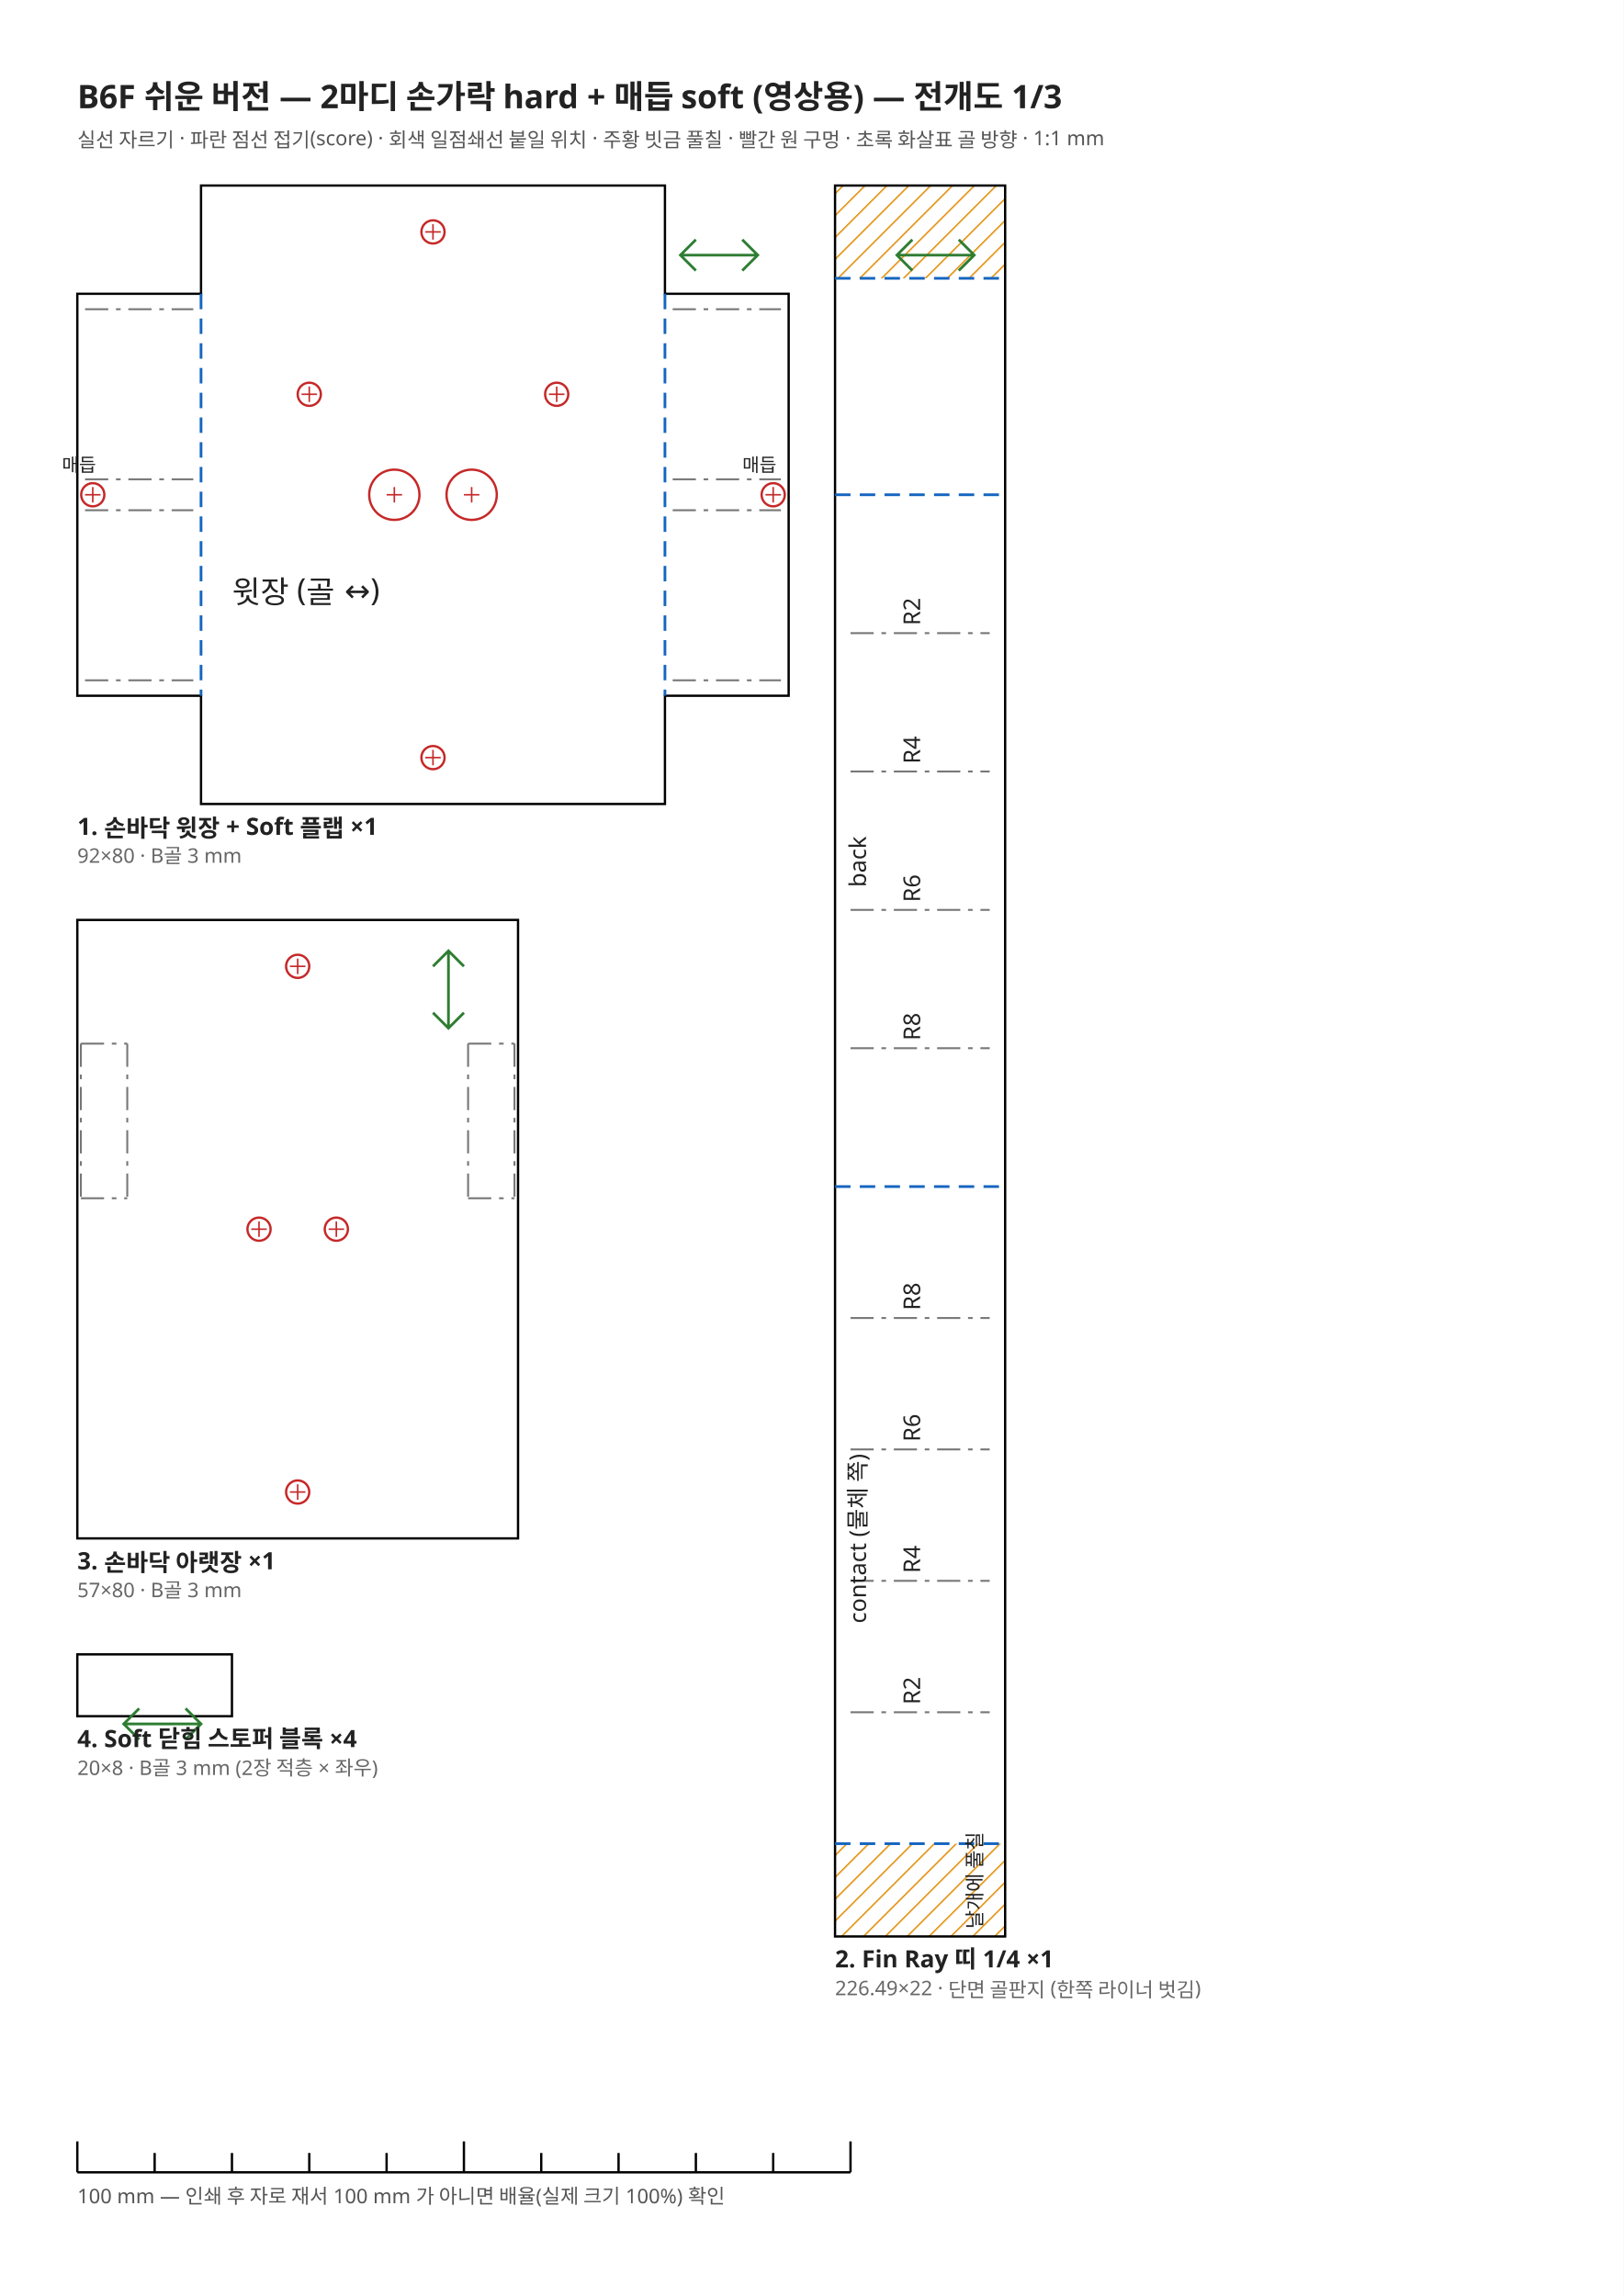
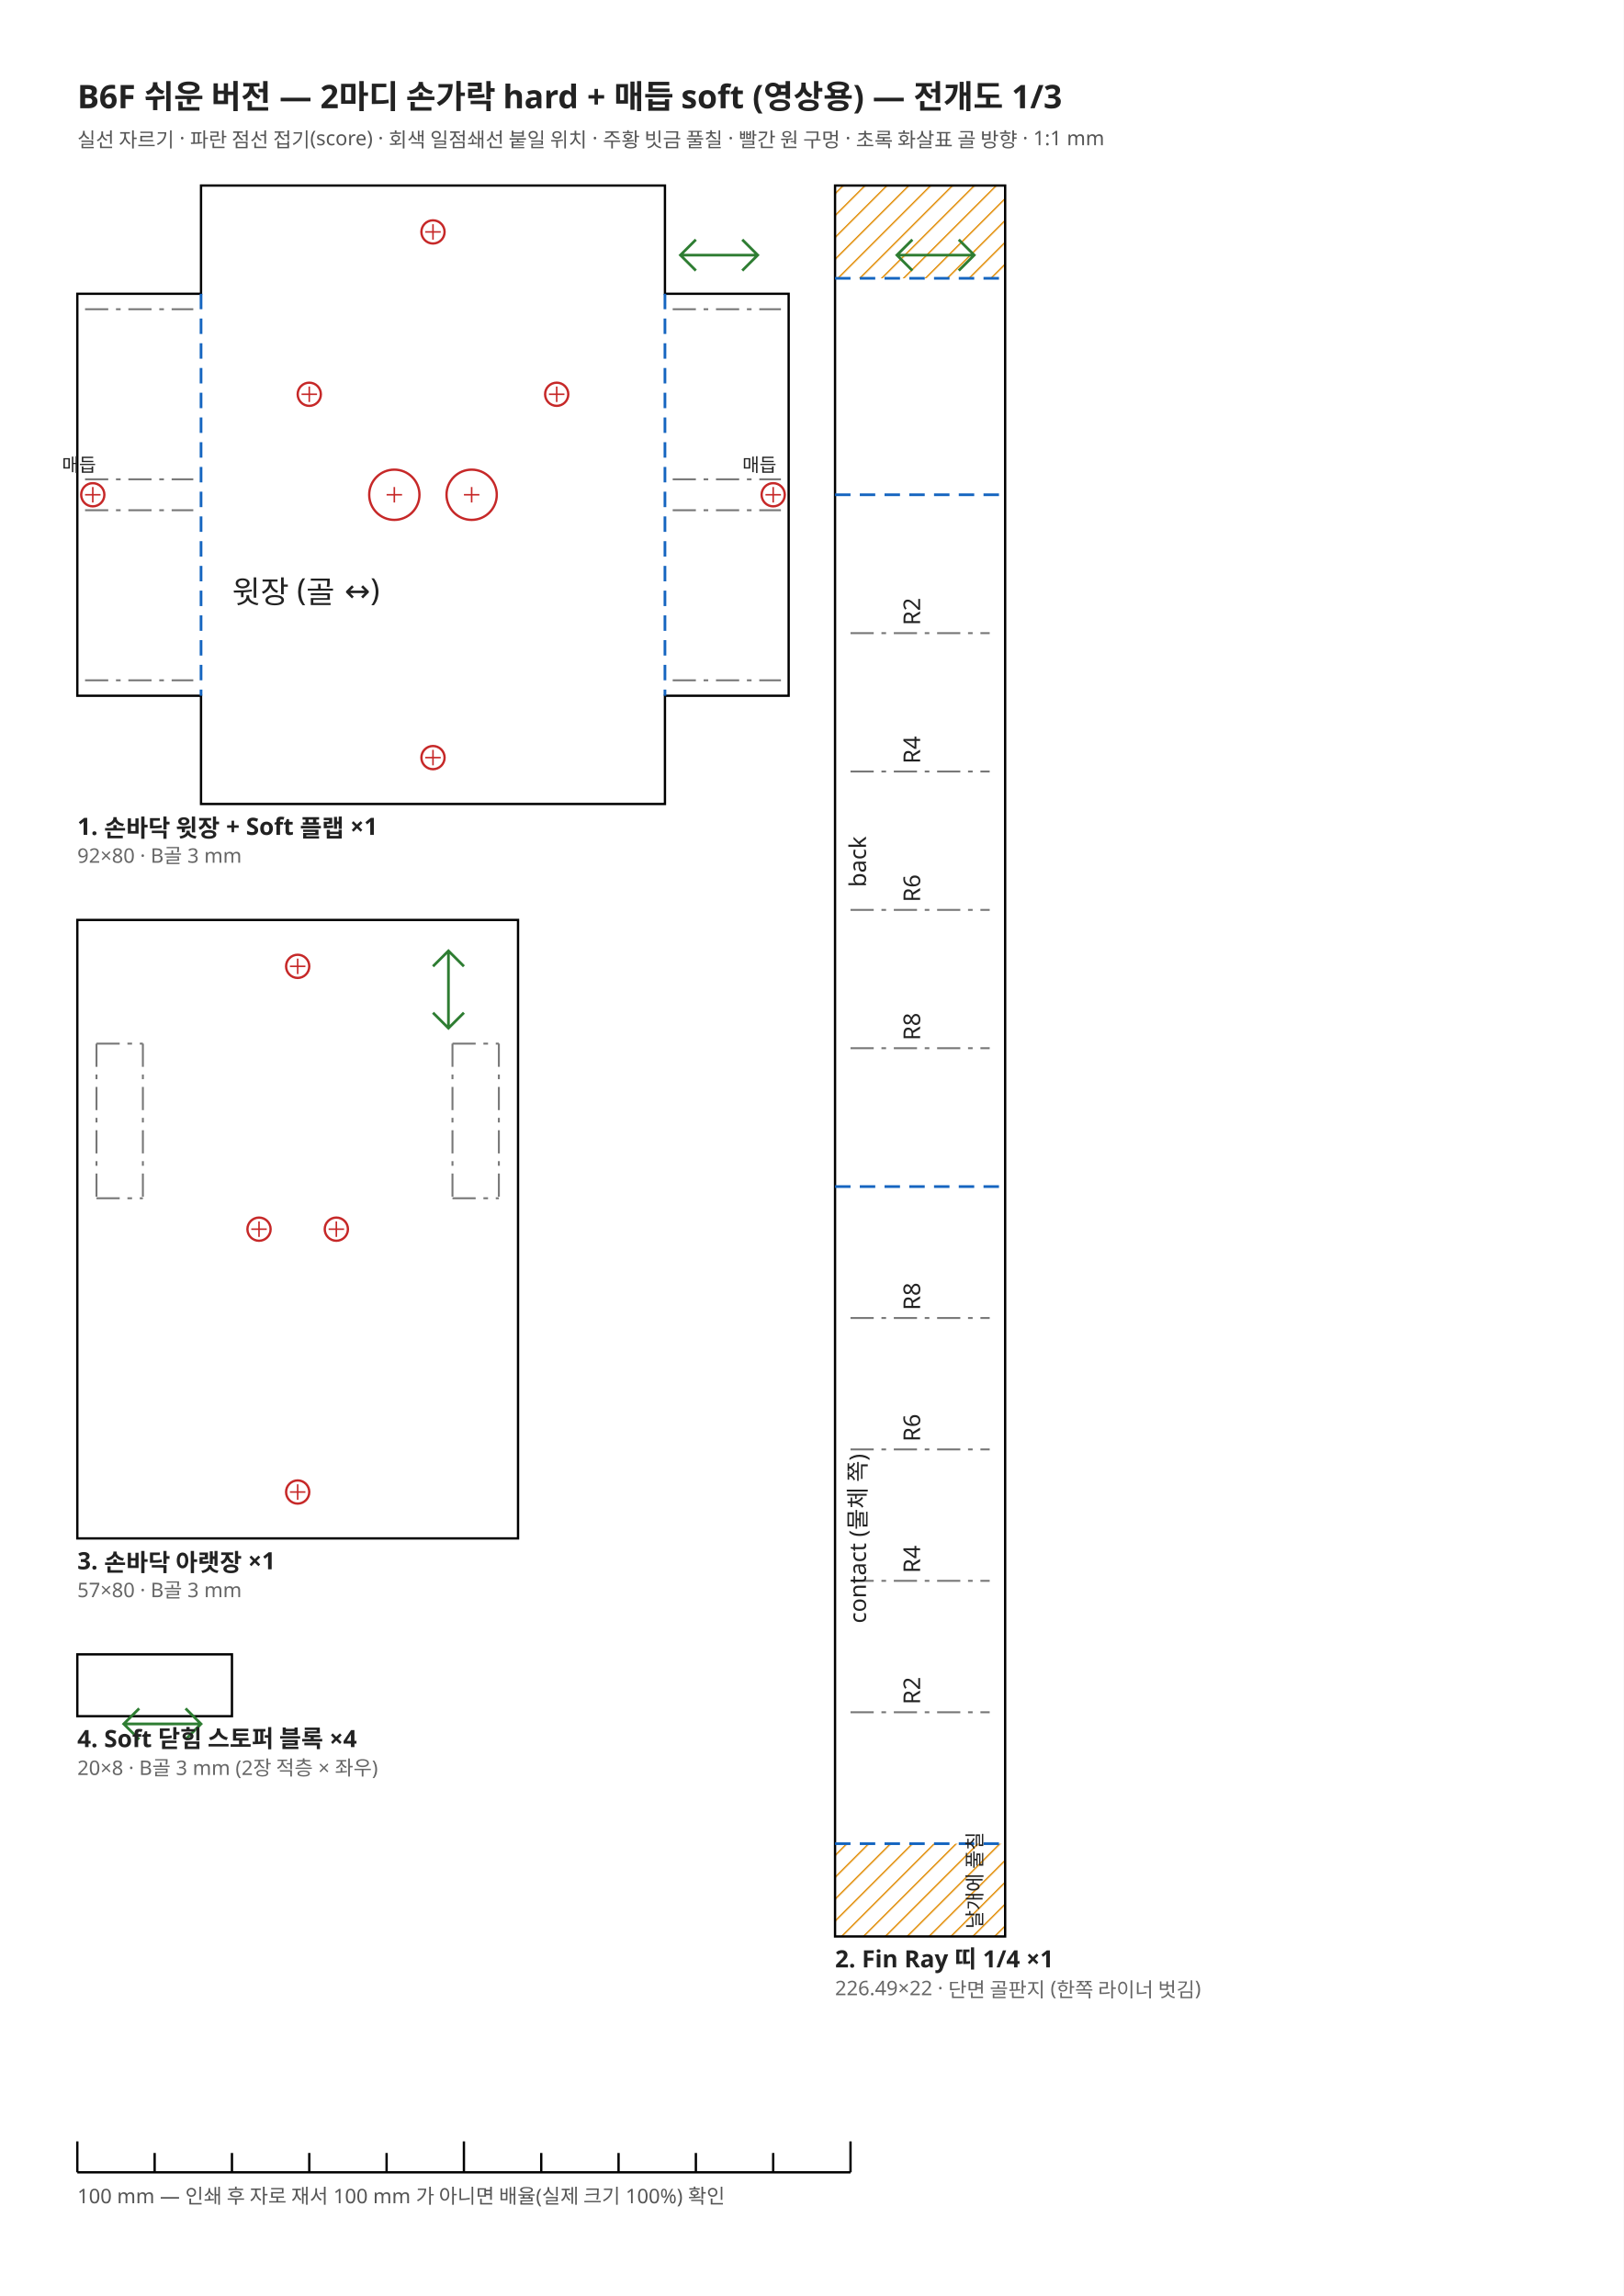
<svg xmlns="http://www.w3.org/2000/svg" width="210mm" height="297mm" viewBox="0 0 210 297">
  <defs>
    <pattern id="hatch" width="2" height="2" patternUnits="userSpaceOnUse" patternTransform="rotate(45)">
      <path d="M0 0V2" stroke="#e08a00" stroke-width=".35" />
    </pattern>
  </defs>
  <style>
.cut{fill:none;stroke:#000;stroke-width:.3}
.score{fill:none;stroke:#1565c0;stroke-width:.35;stroke-dasharray:2 1.2}
.mark{fill:none;stroke:#777;stroke-width:.25;stroke-dasharray:3 1 .6 1}
.glue{fill:url(#hatch);stroke:none}
.hole{fill:none;stroke:#c62828;stroke-width:.3}
.cross{stroke:#c62828;stroke-width:.2}
.flute{fill:none;stroke:#2e7d32;stroke-width:.35}
text{font-family:"WenQuanYi Zen Hei","IBM Plex Sans KR","Apple SD Gothic Neo","Malgun Gothic",sans-serif;fill:#222}
.lbl{font-size:3.1px;font-weight:bold}.dim{font-size:2.6px;fill:#666}
.hdr{font-size:4.2px;font-weight:bold}.small{font-size:2.6px;fill:#555}
</style>
  <rect width="210" height="297" fill="#fff" />
  <text class="hdr" x="10" y="14">B6F 쉬운 버전 — 2마디 손가락 hard + 매듭 soft (영상용) — 전개도 1/3</text>
  <text class="small" x="10" y="19">실선 자르기 · 파란 점선 접기(score) · 회색 일점쇄선 붙일 위치 · 주황 빗금 풀칠 · 빨간 원 구멍 · 초록 화살표 골 방향 · 1:1 mm</text>
  <polygon class="cut" points="10,38 26,38 26,24 86,24 86,38 102,38 102,90 86,90 86,104 26,104 26,90 10,90" />
  <polyline class="score" points="26,38 26,90" />
  <polyline class="score" points="86,38 86,90" />
  <polyline class="mark" points="11,40 25,40" />
  <polyline class="mark" points="11,62 25,62" />
  <polyline class="mark" points="11,66 25,66" />
  <polyline class="mark" points="11,88 25,88" />
  <polyline class="mark" points="87,40 101,40" />
  <polyline class="mark" points="87,62 101,62" />
  <polyline class="mark" points="87,66 101,66" />
  <polyline class="mark" points="87,88 101,88" />
  <circle class="hole" cx="61" cy="64" r="3.25" />
  <path class="cross" d="M60 64h2M61 63v2" />
  <circle class="hole" cx="51" cy="64" r="3.25" />
  <path class="cross" d="M50 64h2M51 63v2" />
  <circle class="hole" cx="56" cy="98" r="1.5" />
  <path class="cross" d="M55 98h2M56 97v2" />
  <circle class="hole" cx="56" cy="30" r="1.5" />
  <path class="cross" d="M55 30h2M56 29v2" />
  <circle class="hole" cx="12" cy="64" r="1.5" />
  <path class="cross" d="M11 64h2M12 63v2" />
  <circle class="hole" cx="100" cy="64" r="1.5" />
  <path class="cross" d="M99 64h2M100 63v2" />
  <circle class="hole" cx="40" cy="51" r="1.5" />
  <path class="cross" d="M39 51h2M40 50v2" />
  <circle class="hole" cx="72" cy="51" r="1.5" />
  <path class="cross" d="M71 51h2M72 50v2" />
  <text x="8" y="61" font-size="2.4">매듭</text>
  <text x="96" y="61" font-size="2.4">매듭</text>
  <text x="30" y="78" font-size="4">윗장 (골 ↔)</text>
  <path class="flute" d="M88 33H98M96 31L98 33L96 35M90 31L88 33L90 35" />
  <text class="lbl" x="10" y="108">1. 손바닥 윗장 + Soft 플랩 ×1</text>
  <text class="dim" x="10" y="111.6">92×80 · B골 3 mm</text>
  <polygon class="glue" points="108,250.49 108,238.49 130,238.49 130,250.49" />
  <polygon class="glue" points="108,36 108,24 130,24 130,36" />
  <polygon class="cut" points="108,250.49 108,24 130,24 130,250.49" />
  <polyline class="score" points="108,238.49 130,238.49" />
  <polyline class="score" points="108,153.49 130,153.49" />
  <polyline class="score" points="108,64 130,64" />
  <polyline class="score" points="108,36 130,36" />
  <polyline class="mark" points="110,221.49 128,221.49" />
  <polyline class="mark" points="110,81.9 128,81.9" />
  <polyline class="mark" points="110,204.49 128,204.49" />
  <polyline class="mark" points="110,99.8 128,99.8" />
  <polyline class="mark" points="110,187.49 128,187.49" />
  <polyline class="mark" points="110,117.7 128,117.7" />
  <polyline class="mark" points="110,170.49 128,170.49" />
  <polyline class="mark" points="110,135.59 128,135.59" />
  <text x="119" y="220.49" font-size="3" transform="rotate(-90 119 220.49)">R2</text>
  <text x="119" y="80.9" font-size="3" transform="rotate(-90 119 80.9)">R2</text>
  <text x="119" y="203.49" font-size="3" transform="rotate(-90 119 203.49)">R4</text>
  <text x="119" y="98.8" font-size="3" transform="rotate(-90 119 98.8)">R4</text>
  <text x="119" y="186.49" font-size="3" transform="rotate(-90 119 186.49)">R6</text>
  <text x="119" y="116.7" font-size="3" transform="rotate(-90 119 116.7)">R6</text>
  <text x="119" y="169.49" font-size="3" transform="rotate(-90 119 169.49)">R8</text>
  <text x="119" y="134.59" font-size="3" transform="rotate(-90 119 134.59)">R8</text>
  <text x="112" y="209.99" font-size="3" transform="rotate(-90 112 209.99)">contact (물체 쪽)</text>
  <text x="112" y="114.75" font-size="3" transform="rotate(-90 112 114.75)">back</text>
  <text x="127" y="249.49" font-size="2.6" transform="rotate(-90 127 249.49)">날개에 풀칠</text>
  <path class="flute" d="M116 33H126M124 31L126 33L124 35M118 31L116 33L118 35" />
  <text class="lbl" x="108" y="254.49">2. Fin Ray 띠 1/4 ×1</text>
  <text class="dim" x="108" y="258.09">226.49×22 · 단면 골판지 (한쪽 라이너 벗김)</text>
  <polygon class="cut" points="10,119 67,119 67,199 10,199" />
-   <polyline class="mark" points="60.54,135 66.54,135" />
-   <polyline class="mark" points="60.54,155 66.54,155" />
-   <polyline class="mark" points="60.54,135 60.54,155" />
-   <polyline class="mark" points="66.54,135 66.54,155" />
-   <polyline class="mark" points="10.46,135 16.46,135" />
-   <polyline class="mark" points="10.46,155 16.46,155" />
-   <polyline class="mark" points="10.46,135 10.46,155" />
-   <polyline class="mark" points="16.46,135 16.46,155" />
+   <polyline class="mark" points="58.52,135 64.52,135" />
+   <polyline class="mark" points="58.52,155 64.52,155" />
+   <polyline class="mark" points="58.52,135 58.52,155" />
+   <polyline class="mark" points="64.52,135 64.52,155" />
+   <polyline class="mark" points="12.48,135 18.48,135" />
+   <polyline class="mark" points="12.48,155 18.48,155" />
+   <polyline class="mark" points="12.48,135 12.48,155" />
+   <polyline class="mark" points="18.48,135 18.48,155" />
  <circle class="hole" cx="43.5" cy="159" r="1.5" />
  <path class="cross" d="M42.5 159h2M43.5 158v2" />
  <circle class="hole" cx="33.5" cy="159" r="1.5" />
  <path class="cross" d="M32.5 159h2M33.5 158v2" />
  <circle class="hole" cx="38.5" cy="193" r="1.5" />
  <path class="cross" d="M37.5 193h2M38.5 192v2" />
  <circle class="hole" cx="38.5" cy="125" r="1.5" />
  <path class="cross" d="M37.5 125h2M38.5 124v2" />
  <path class="flute" d="M58 123V133M56 131L58 133L60 131M56 125L58 123L60 125" />
  <text class="lbl" x="10" y="203">3. 손바닥 아랫장 ×1</text>
  <text class="dim" x="10" y="206.6">57×80 · B골 3 mm</text>
  <polygon class="cut" points="10,214 30,214 30,222 10,222" />
  <path class="flute" d="M16 223H26M24 221L26 223L24 225M18 221L16 223L18 225" />
  <text class="lbl" x="10" y="226">4. Soft 닫힘 스토퍼 블록 ×4</text>
  <text class="dim" x="10" y="229.6">20×8 · B골 3 mm (2장 적층 × 좌우)</text>
  <path class="cut" d="M10 281h100" />
  <path class="cut" d="M10 281v-4" />
  <path class="cut" d="M20 281v-2.5" />
  <path class="cut" d="M30 281v-2.5" />
  <path class="cut" d="M40 281v-2.5" />
  <path class="cut" d="M50 281v-2.5" />
  <path class="cut" d="M60 281v-4" />
  <path class="cut" d="M70 281v-2.5" />
  <path class="cut" d="M80 281v-2.5" />
  <path class="cut" d="M90 281v-2.5" />
  <path class="cut" d="M100 281v-2.5" />
  <path class="cut" d="M110 281v-4" />
  <text class="small" x="10" y="285">100 mm — 인쇄 후 자로 재서 100 mm 가 아니면 배율(실제 크기 100%) 확인</text>
</svg>
